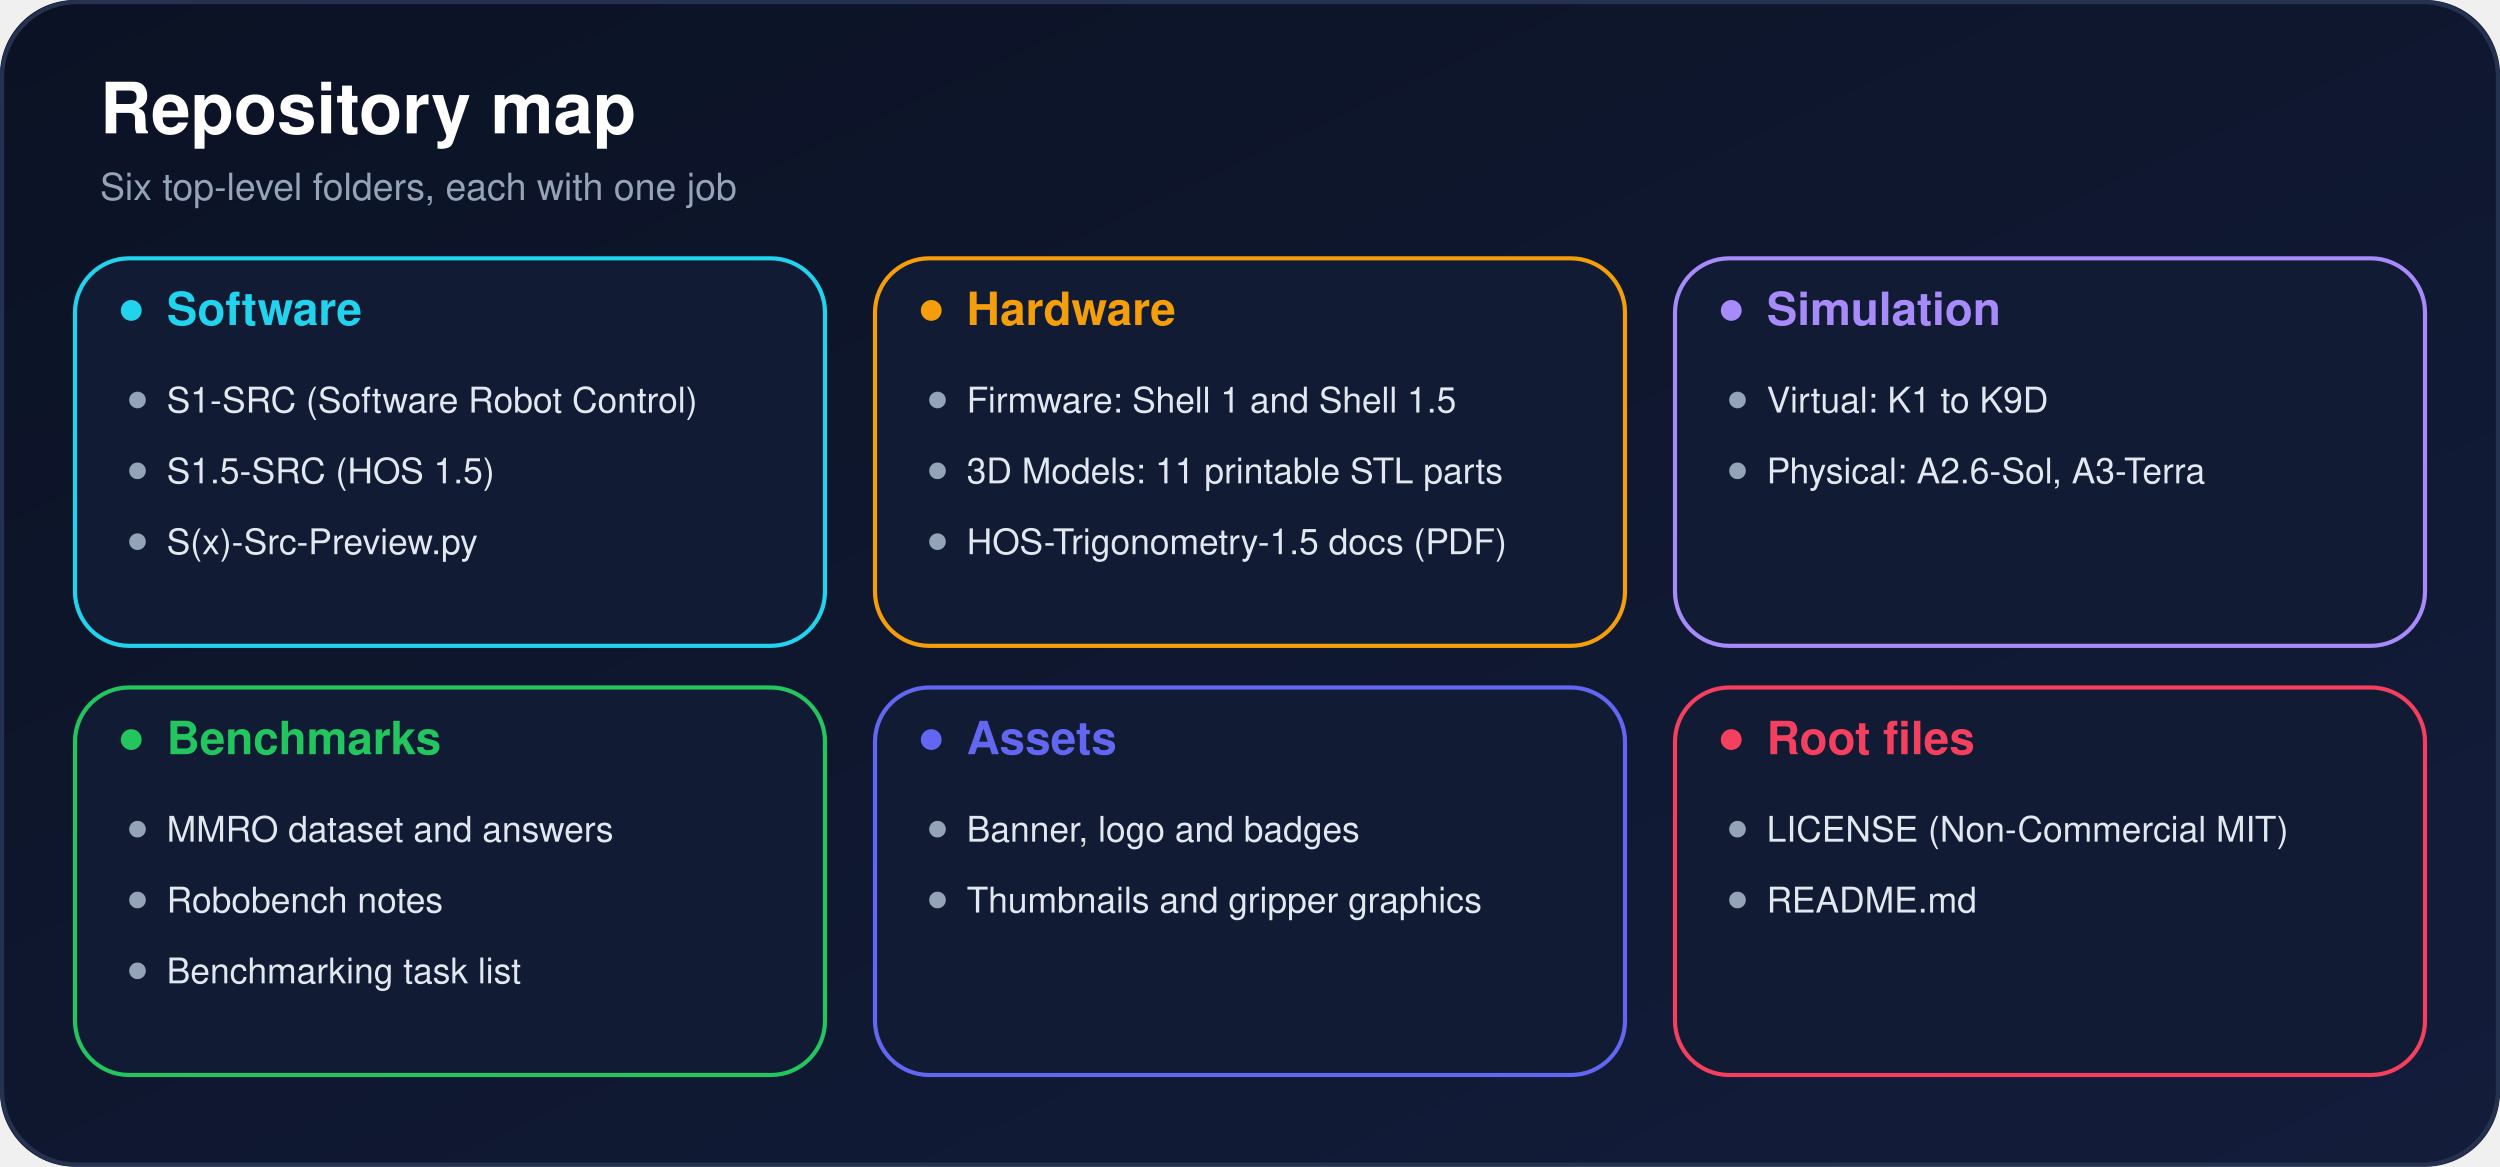
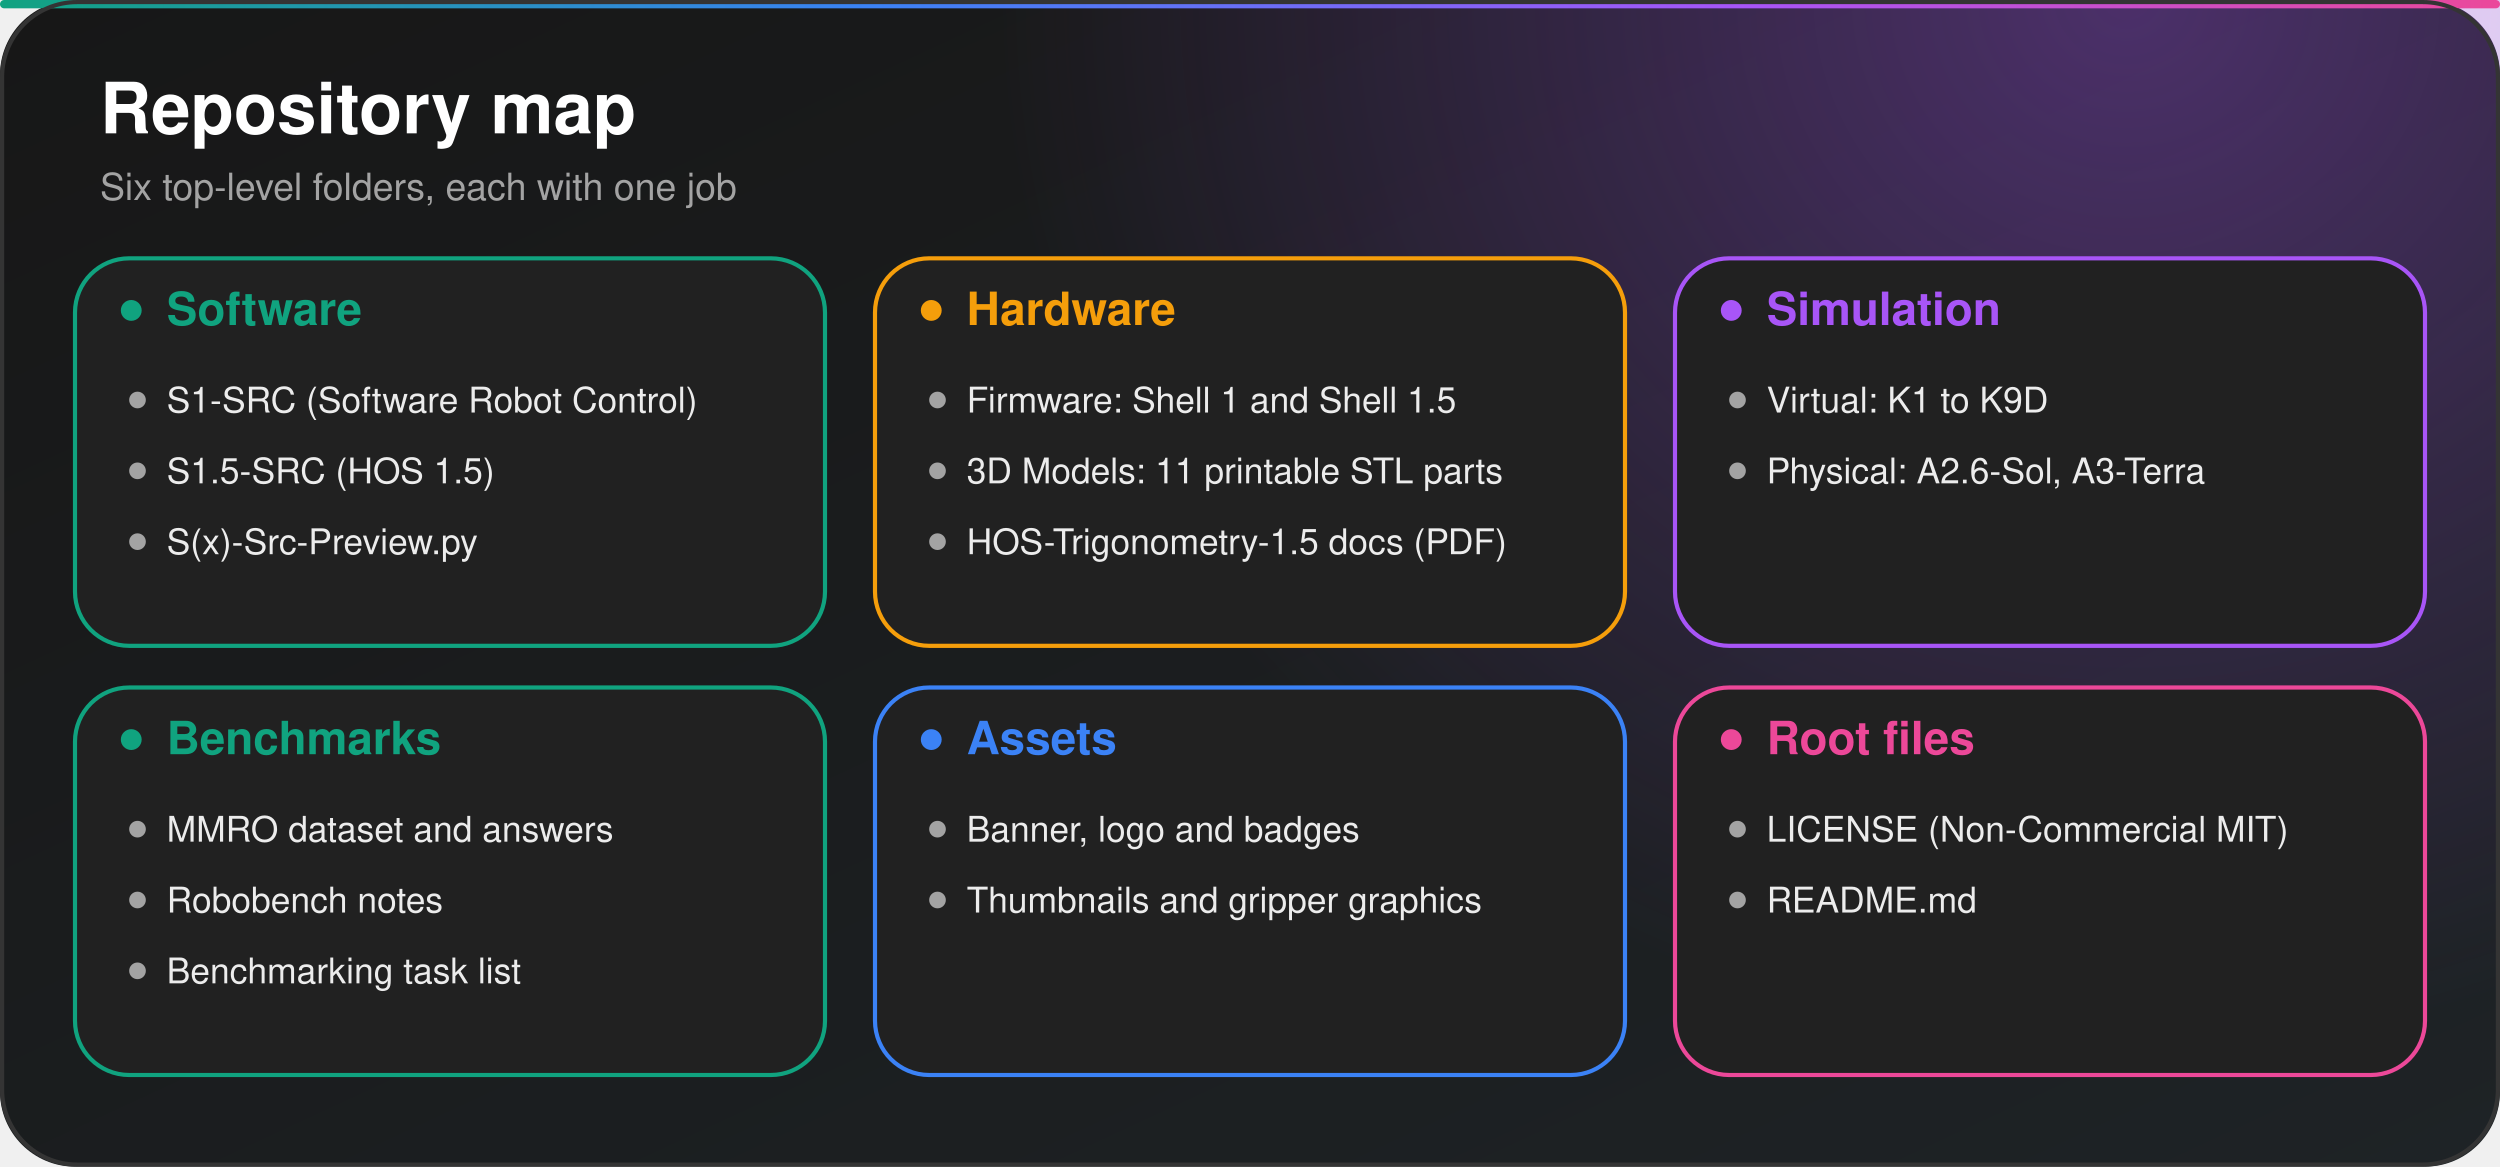
<svg xmlns="http://www.w3.org/2000/svg" width="1200" height="560" viewBox="0 0 1200 560">
  <defs>
    <linearGradient id="bg" x1="0" y1="0" x2="1" y2="1">
-       <stop offset="0" stop-color="#0b1224" />
-       <stop offset="1" stop-color="#131d3b" />
+       <stop offset="0" stop-color="#171717" />
+       <stop offset="1" stop-color="#1e2326" />
    </linearGradient>
+     <linearGradient id="aur" x1="0" y1="0" x2="1" y2="0">
+       <stop offset="0" stop-color="#10a37f" />
+       <stop offset="0.35" stop-color="#3b82f6" />
+       <stop offset="0.7" stop-color="#a855f7" />
+       <stop offset="1" stop-color="#ec4899" />
+     </linearGradient>
+     <radialGradient id="glow">
+       <stop offset="0" stop-color="#a855f7" stop-opacity="0.35" />
+       <stop offset="1" stop-color="#a855f7" stop-opacity="0" />
+     </radialGradient>
    <marker id="ar" viewBox="0 0 10 10" refX="9" refY="5" markerWidth="7" markerHeight="7" orient="auto-start-reverse">
      <path d="M0 0 L10 5 L0 10 z" fill="#22d3ee" />
    </marker>
  </defs>
  <rect width="1200" height="560" rx="36" fill="url(#bg)" />
-   <rect x="1" y="1" width="1198" height="558" rx="36" fill="none" stroke="#24314f" stroke-width="2" />
+   <ellipse cx="1020.0" cy="0" rx="540.0" ry="504.0" fill="url(#glow)" />
+   <rect x="0" y="0" width="1200" height="4" rx="2" fill="url(#aur)" />
+   <rect x="1" y="1" width="1198" height="558" rx="36" fill="none" stroke="#343434" stroke-width="2" />
  <text x="48.0" y="64.0" font-family="'Segoe UI', Helvetica, Arial, sans-serif" font-size="34" font-weight="800" fill="#ffffff" text-anchor="start">Repository map</text>
-   <text x="48.0" y="96.0" font-family="'Segoe UI', Helvetica, Arial, sans-serif" font-size="18" font-weight="500" fill="#94a3b8" text-anchor="start">Six top-level folders, each with one job</text>
-   <rect x="36.0" y="124.0" width="360.0" height="186.0" rx="26" fill="#111b33" fill-opacity="1" stroke="#22d3ee" stroke-width="2" />
-   <rect x="58.0" y="144.0" width="10.0" height="10.0" rx="5" fill="#22d3ee" fill-opacity="1" />
-   <text x="80.0" y="156.0" font-family="'Segoe UI', Helvetica, Arial, sans-serif" font-size="22" font-weight="800" fill="#22d3ee" text-anchor="start">Software</text>
-   <circle cx="66.0" cy="192.0" r="4" fill="#94a3b8" />
-   <text x="80.0" y="198.0" font-family="'Segoe UI', Helvetica, Arial, sans-serif" font-size="17" font-weight="500" fill="#e2e8f0" text-anchor="start">S1-SRC (Software Robot Control)</text>
-   <circle cx="66.0" cy="226.0" r="4" fill="#94a3b8" />
-   <text x="80.0" y="232.0" font-family="'Segoe UI', Helvetica, Arial, sans-serif" font-size="17" font-weight="500" fill="#e2e8f0" text-anchor="start">S1.5-SRC (HOS 1.5)</text>
-   <circle cx="66.0" cy="260.0" r="4" fill="#94a3b8" />
-   <text x="80.0" y="266.0" font-family="'Segoe UI', Helvetica, Arial, sans-serif" font-size="17" font-weight="500" fill="#e2e8f0" text-anchor="start">S(x)-Src-Preview.py</text>
-   <rect x="420.0" y="124.0" width="360.0" height="186.0" rx="26" fill="#111b33" fill-opacity="1" stroke="#f59e0b" stroke-width="2" />
+   <text x="48.0" y="96.0" font-family="'Segoe UI', Helvetica, Arial, sans-serif" font-size="18" font-weight="500" fill="#a3a3a3" text-anchor="start">Six top-level folders, each with one job</text>
+   <rect x="36.0" y="124.0" width="360.0" height="186.0" rx="26" fill="#212121" fill-opacity="1" stroke="#10a37f" stroke-width="2" />
+   <rect x="58.0" y="144.0" width="10.0" height="10.0" rx="5" fill="#10a37f" fill-opacity="1" />
+   <text x="80.0" y="156.0" font-family="'Segoe UI', Helvetica, Arial, sans-serif" font-size="22" font-weight="800" fill="#10a37f" text-anchor="start">Software</text>
+   <circle cx="66.0" cy="192.0" r="4" fill="#a3a3a3" />
+   <text x="80.0" y="198.0" font-family="'Segoe UI', Helvetica, Arial, sans-serif" font-size="17" font-weight="500" fill="#ececec" text-anchor="start">S1-SRC (Software Robot Control)</text>
+   <circle cx="66.0" cy="226.0" r="4" fill="#a3a3a3" />
+   <text x="80.0" y="232.0" font-family="'Segoe UI', Helvetica, Arial, sans-serif" font-size="17" font-weight="500" fill="#ececec" text-anchor="start">S1.5-SRC (HOS 1.5)</text>
+   <circle cx="66.0" cy="260.0" r="4" fill="#a3a3a3" />
+   <text x="80.0" y="266.0" font-family="'Segoe UI', Helvetica, Arial, sans-serif" font-size="17" font-weight="500" fill="#ececec" text-anchor="start">S(x)-Src-Preview.py</text>
+   <rect x="420.0" y="124.0" width="360.0" height="186.0" rx="26" fill="#212121" fill-opacity="1" stroke="#f59e0b" stroke-width="2" />
  <rect x="442.0" y="144.0" width="10.0" height="10.0" rx="5" fill="#f59e0b" fill-opacity="1" />
  <text x="464.0" y="156.0" font-family="'Segoe UI', Helvetica, Arial, sans-serif" font-size="22" font-weight="800" fill="#f59e0b" text-anchor="start">Hardware</text>
-   <circle cx="450.0" cy="192.0" r="4" fill="#94a3b8" />
-   <text x="464.0" y="198.0" font-family="'Segoe UI', Helvetica, Arial, sans-serif" font-size="17" font-weight="500" fill="#e2e8f0" text-anchor="start">Firmware: Shell 1 and Shell 1.5</text>
-   <circle cx="450.0" cy="226.0" r="4" fill="#94a3b8" />
-   <text x="464.0" y="232.0" font-family="'Segoe UI', Helvetica, Arial, sans-serif" font-size="17" font-weight="500" fill="#e2e8f0" text-anchor="start">3D Models: 11 printable STL parts</text>
-   <circle cx="450.0" cy="260.0" r="4" fill="#94a3b8" />
-   <text x="464.0" y="266.0" font-family="'Segoe UI', Helvetica, Arial, sans-serif" font-size="17" font-weight="500" fill="#e2e8f0" text-anchor="start">HOS-Trigonometry-1.5 docs (PDF)</text>
-   <rect x="804.0" y="124.0" width="360.0" height="186.0" rx="26" fill="#111b33" fill-opacity="1" stroke="#a78bfa" stroke-width="2" />
-   <rect x="826.0" y="144.0" width="10.0" height="10.0" rx="5" fill="#a78bfa" fill-opacity="1" />
-   <text x="848.0" y="156.0" font-family="'Segoe UI', Helvetica, Arial, sans-serif" font-size="22" font-weight="800" fill="#a78bfa" text-anchor="start">Simulation</text>
-   <circle cx="834.0" cy="192.0" r="4" fill="#94a3b8" />
-   <text x="848.0" y="198.0" font-family="'Segoe UI', Helvetica, Arial, sans-serif" font-size="17" font-weight="500" fill="#e2e8f0" text-anchor="start">Virtual: K1 to K9D</text>
-   <circle cx="834.0" cy="226.0" r="4" fill="#94a3b8" />
-   <text x="848.0" y="232.0" font-family="'Segoe UI', Helvetica, Arial, sans-serif" font-size="17" font-weight="500" fill="#e2e8f0" text-anchor="start">Physical: A2.6-Sol, A3-Terra</text>
-   <rect x="36.0" y="330.0" width="360.0" height="186.0" rx="26" fill="#111b33" fill-opacity="1" stroke="#22c55e" stroke-width="2" />
-   <rect x="58.0" y="350.0" width="10.0" height="10.0" rx="5" fill="#22c55e" fill-opacity="1" />
-   <text x="80.0" y="362.0" font-family="'Segoe UI', Helvetica, Arial, sans-serif" font-size="22" font-weight="800" fill="#22c55e" text-anchor="start">Benchmarks</text>
-   <circle cx="66.0" cy="398.0" r="4" fill="#94a3b8" />
-   <text x="80.0" y="404.0" font-family="'Segoe UI', Helvetica, Arial, sans-serif" font-size="17" font-weight="500" fill="#e2e8f0" text-anchor="start">MMRO dataset and answers</text>
-   <circle cx="66.0" cy="432.0" r="4" fill="#94a3b8" />
-   <text x="80.0" y="438.0" font-family="'Segoe UI', Helvetica, Arial, sans-serif" font-size="17" font-weight="500" fill="#e2e8f0" text-anchor="start">Robobench notes</text>
-   <circle cx="66.0" cy="466.0" r="4" fill="#94a3b8" />
-   <text x="80.0" y="472.0" font-family="'Segoe UI', Helvetica, Arial, sans-serif" font-size="17" font-weight="500" fill="#e2e8f0" text-anchor="start">Benchmarking task list</text>
-   <rect x="420.0" y="330.0" width="360.0" height="186.0" rx="26" fill="#111b33" fill-opacity="1" stroke="#6366f1" stroke-width="2" />
-   <rect x="442.0" y="350.0" width="10.0" height="10.0" rx="5" fill="#6366f1" fill-opacity="1" />
-   <text x="464.0" y="362.0" font-family="'Segoe UI', Helvetica, Arial, sans-serif" font-size="22" font-weight="800" fill="#6366f1" text-anchor="start">Assets</text>
-   <circle cx="450.0" cy="398.0" r="4" fill="#94a3b8" />
-   <text x="464.0" y="404.0" font-family="'Segoe UI', Helvetica, Arial, sans-serif" font-size="17" font-weight="500" fill="#e2e8f0" text-anchor="start">Banner, logo and badges</text>
-   <circle cx="450.0" cy="432.0" r="4" fill="#94a3b8" />
-   <text x="464.0" y="438.0" font-family="'Segoe UI', Helvetica, Arial, sans-serif" font-size="17" font-weight="500" fill="#e2e8f0" text-anchor="start">Thumbnails and gripper graphics</text>
-   <rect x="804.0" y="330.0" width="360.0" height="186.0" rx="26" fill="#111b33" fill-opacity="1" stroke="#f43f5e" stroke-width="2" />
-   <rect x="826.0" y="350.0" width="10.0" height="10.0" rx="5" fill="#f43f5e" fill-opacity="1" />
-   <text x="848.0" y="362.0" font-family="'Segoe UI', Helvetica, Arial, sans-serif" font-size="22" font-weight="800" fill="#f43f5e" text-anchor="start">Root files</text>
-   <circle cx="834.0" cy="398.0" r="4" fill="#94a3b8" />
-   <text x="848.0" y="404.0" font-family="'Segoe UI', Helvetica, Arial, sans-serif" font-size="17" font-weight="500" fill="#e2e8f0" text-anchor="start">LICENSE (Non-Commercial MIT)</text>
-   <circle cx="834.0" cy="432.0" r="4" fill="#94a3b8" />
-   <text x="848.0" y="438.0" font-family="'Segoe UI', Helvetica, Arial, sans-serif" font-size="17" font-weight="500" fill="#e2e8f0" text-anchor="start">README.md</text>
+   <circle cx="450.0" cy="192.0" r="4" fill="#a3a3a3" />
+   <text x="464.0" y="198.0" font-family="'Segoe UI', Helvetica, Arial, sans-serif" font-size="17" font-weight="500" fill="#ececec" text-anchor="start">Firmware: Shell 1 and Shell 1.5</text>
+   <circle cx="450.0" cy="226.0" r="4" fill="#a3a3a3" />
+   <text x="464.0" y="232.0" font-family="'Segoe UI', Helvetica, Arial, sans-serif" font-size="17" font-weight="500" fill="#ececec" text-anchor="start">3D Models: 11 printable STL parts</text>
+   <circle cx="450.0" cy="260.0" r="4" fill="#a3a3a3" />
+   <text x="464.0" y="266.0" font-family="'Segoe UI', Helvetica, Arial, sans-serif" font-size="17" font-weight="500" fill="#ececec" text-anchor="start">HOS-Trigonometry-1.5 docs (PDF)</text>
+   <rect x="804.0" y="124.0" width="360.0" height="186.0" rx="26" fill="#212121" fill-opacity="1" stroke="#a855f7" stroke-width="2" />
+   <rect x="826.0" y="144.0" width="10.0" height="10.0" rx="5" fill="#a855f7" fill-opacity="1" />
+   <text x="848.0" y="156.0" font-family="'Segoe UI', Helvetica, Arial, sans-serif" font-size="22" font-weight="800" fill="#a855f7" text-anchor="start">Simulation</text>
+   <circle cx="834.0" cy="192.0" r="4" fill="#a3a3a3" />
+   <text x="848.0" y="198.0" font-family="'Segoe UI', Helvetica, Arial, sans-serif" font-size="17" font-weight="500" fill="#ececec" text-anchor="start">Virtual: K1 to K9D</text>
+   <circle cx="834.0" cy="226.0" r="4" fill="#a3a3a3" />
+   <text x="848.0" y="232.0" font-family="'Segoe UI', Helvetica, Arial, sans-serif" font-size="17" font-weight="500" fill="#ececec" text-anchor="start">Physical: A2.6-Sol, A3-Terra</text>
+   <rect x="36.0" y="330.0" width="360.0" height="186.0" rx="26" fill="#212121" fill-opacity="1" stroke="#10a37f" stroke-width="2" />
+   <rect x="58.0" y="350.0" width="10.0" height="10.0" rx="5" fill="#10a37f" fill-opacity="1" />
+   <text x="80.0" y="362.0" font-family="'Segoe UI', Helvetica, Arial, sans-serif" font-size="22" font-weight="800" fill="#10a37f" text-anchor="start">Benchmarks</text>
+   <circle cx="66.0" cy="398.0" r="4" fill="#a3a3a3" />
+   <text x="80.0" y="404.0" font-family="'Segoe UI', Helvetica, Arial, sans-serif" font-size="17" font-weight="500" fill="#ececec" text-anchor="start">MMRO dataset and answers</text>
+   <circle cx="66.0" cy="432.0" r="4" fill="#a3a3a3" />
+   <text x="80.0" y="438.0" font-family="'Segoe UI', Helvetica, Arial, sans-serif" font-size="17" font-weight="500" fill="#ececec" text-anchor="start">Robobench notes</text>
+   <circle cx="66.0" cy="466.0" r="4" fill="#a3a3a3" />
+   <text x="80.0" y="472.0" font-family="'Segoe UI', Helvetica, Arial, sans-serif" font-size="17" font-weight="500" fill="#ececec" text-anchor="start">Benchmarking task list</text>
+   <rect x="420.0" y="330.0" width="360.0" height="186.0" rx="26" fill="#212121" fill-opacity="1" stroke="#3b82f6" stroke-width="2" />
+   <rect x="442.0" y="350.0" width="10.0" height="10.0" rx="5" fill="#3b82f6" fill-opacity="1" />
+   <text x="464.0" y="362.0" font-family="'Segoe UI', Helvetica, Arial, sans-serif" font-size="22" font-weight="800" fill="#3b82f6" text-anchor="start">Assets</text>
+   <circle cx="450.0" cy="398.0" r="4" fill="#a3a3a3" />
+   <text x="464.0" y="404.0" font-family="'Segoe UI', Helvetica, Arial, sans-serif" font-size="17" font-weight="500" fill="#ececec" text-anchor="start">Banner, logo and badges</text>
+   <circle cx="450.0" cy="432.0" r="4" fill="#a3a3a3" />
+   <text x="464.0" y="438.0" font-family="'Segoe UI', Helvetica, Arial, sans-serif" font-size="17" font-weight="500" fill="#ececec" text-anchor="start">Thumbnails and gripper graphics</text>
+   <rect x="804.0" y="330.0" width="360.0" height="186.0" rx="26" fill="#212121" fill-opacity="1" stroke="#ec4899" stroke-width="2" />
+   <rect x="826.0" y="350.0" width="10.0" height="10.0" rx="5" fill="#ec4899" fill-opacity="1" />
+   <text x="848.0" y="362.0" font-family="'Segoe UI', Helvetica, Arial, sans-serif" font-size="22" font-weight="800" fill="#ec4899" text-anchor="start">Root files</text>
+   <circle cx="834.0" cy="398.0" r="4" fill="#a3a3a3" />
+   <text x="848.0" y="404.0" font-family="'Segoe UI', Helvetica, Arial, sans-serif" font-size="17" font-weight="500" fill="#ececec" text-anchor="start">LICENSE (Non-Commercial MIT)</text>
+   <circle cx="834.0" cy="432.0" r="4" fill="#a3a3a3" />
+   <text x="848.0" y="438.0" font-family="'Segoe UI', Helvetica, Arial, sans-serif" font-size="17" font-weight="500" fill="#ececec" text-anchor="start">README.md</text>
</svg>
